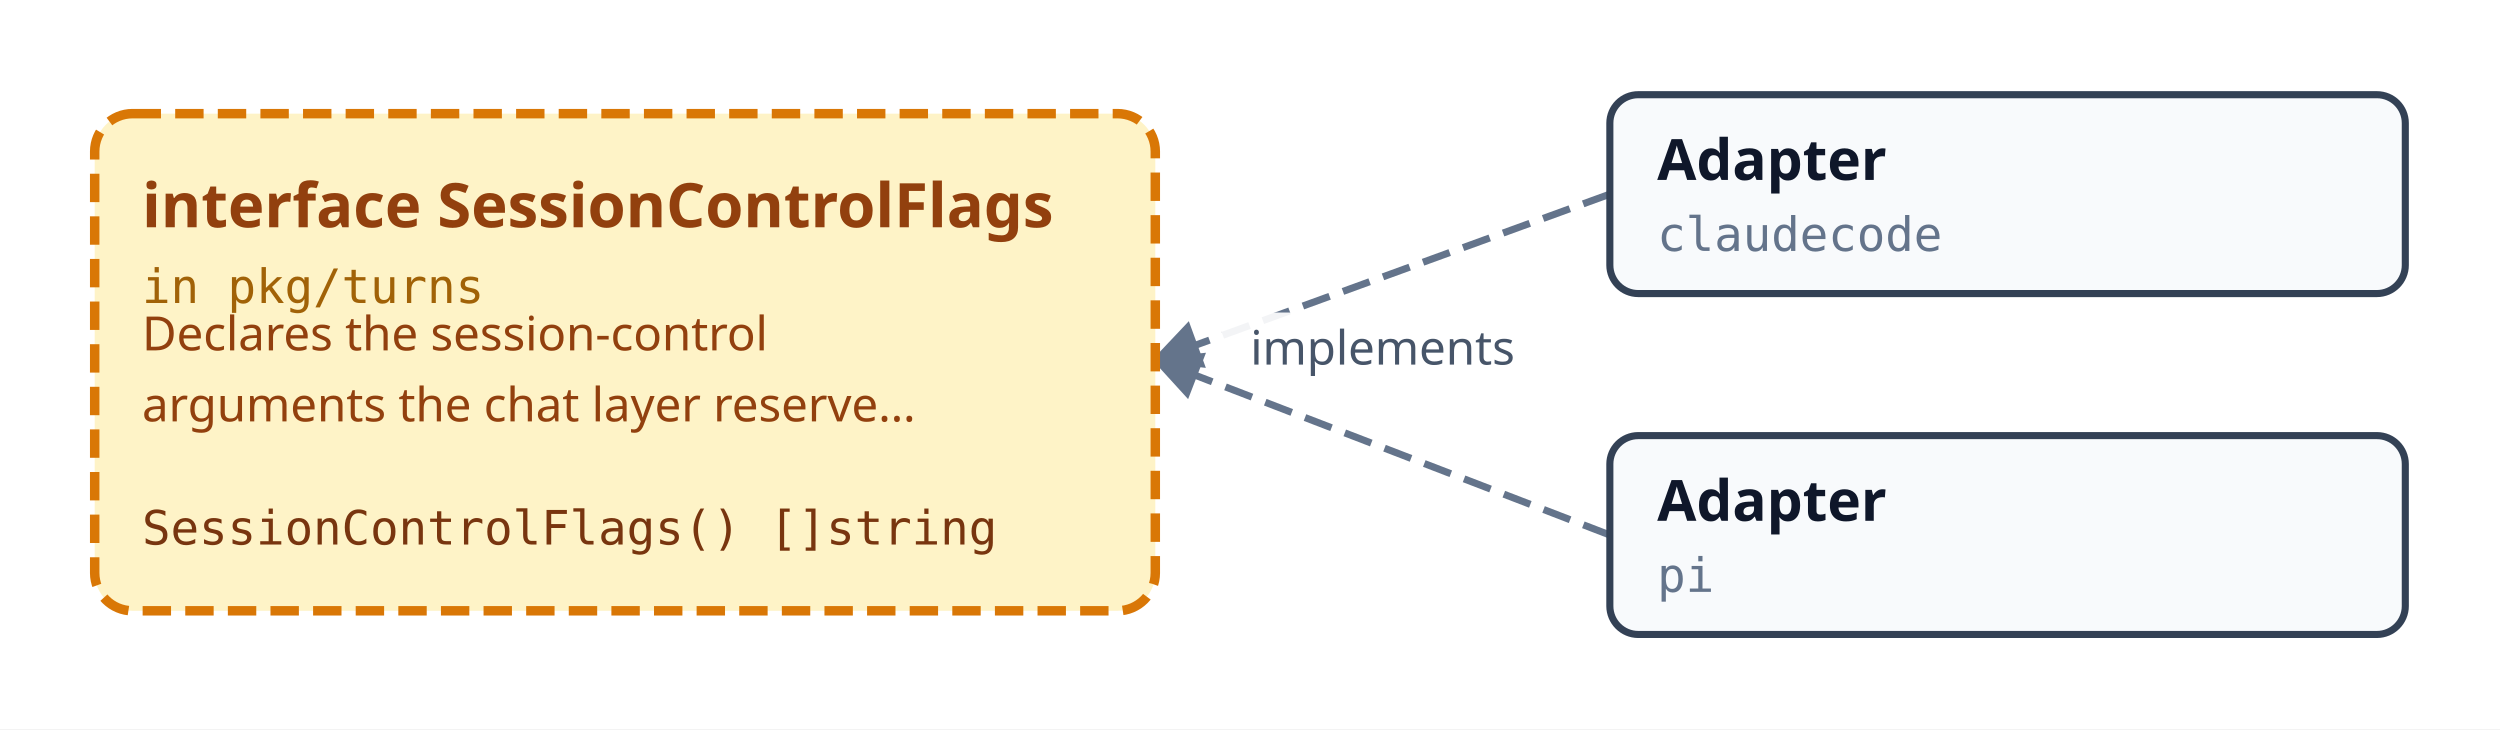
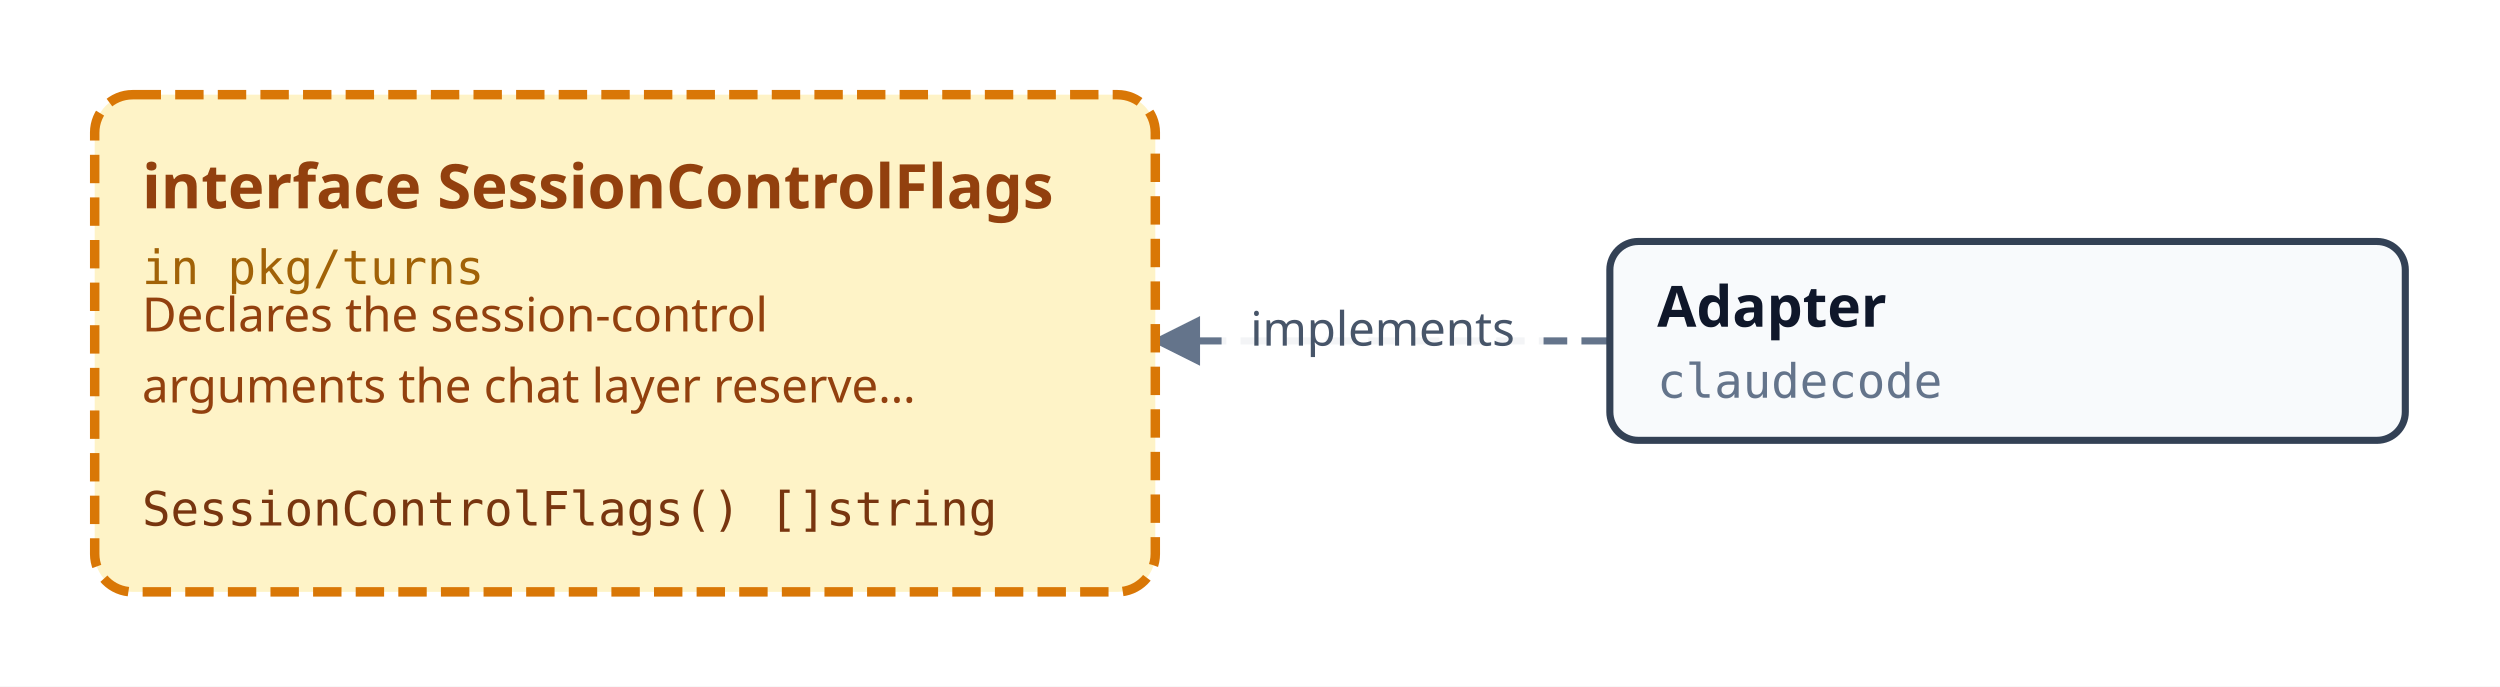
- <svg xmlns="http://www.w3.org/2000/svg" width="528" height="154" viewBox="0 0 528 154" font-family="ui-sans-serif, system-ui, sans-serif">
+ <svg xmlns="http://www.w3.org/2000/svg" width="528" height="145" viewBox="0 0 528 145" font-family="ui-sans-serif, system-ui, sans-serif">
  <defs>
    <marker id="arrow" viewBox="0 0 10 10" refX="9" refY="5" markerWidth="7" markerHeight="7" orient="auto-start-reverse">
      <path d="M0,0 L10,5 L0,10 z" fill="#64748b" />
    </marker>
  </defs>
  <rect width="100%" height="100%" fill="#ffffff" />
-   <line x1="340" y1="41" x2="244" y2="76" stroke="#64748b" stroke-width="1.5" stroke-dasharray="6 3" marker-end="url(#arrow)" />
-   <g transform="translate(340,20)">
+   <line x1="340" y1="72" x2="244" y2="72" stroke="#64748b" stroke-width="1.5" stroke-dasharray="6 3" marker-end="url(#arrow)" />
+   <g transform="translate(340,51)">
    <rect width="168" height="42" rx="6" fill="#f8fafc" stroke="#334155" stroke-width="1.5" />
    <text x="10" y="18" font-size="12" font-weight="700" fill="#0f172a">Adapter</text>
    <text x="10" y="33" font-size="10" font-family="ui-monospace, monospace" fill="#64748b">claudecode</text>
  </g>
-   <line x1="340" y1="113" x2="244" y2="76" stroke="#64748b" stroke-width="1.5" stroke-dasharray="6 3" marker-end="url(#arrow)" />
-   <g transform="translate(340,92)">
-     <rect width="168" height="42" rx="6" fill="#f8fafc" stroke="#334155" stroke-width="1.5" />
-     <text x="10" y="18" font-size="12" font-weight="700" fill="#0f172a">Adapter</text>
-     <text x="10" y="33" font-size="10" font-family="ui-monospace, monospace" fill="#64748b">pi</text>
-   </g>
-   <rect x="258" y="66" width="68" height="15" rx="3" fill="#ffffff" opacity="0.92" />
-   <text x="292" y="77" font-size="10" fill="#475569" text-anchor="middle">implements</text>
-   <g transform="translate(20,24)">
+   <rect x="258" y="62" width="68" height="15" rx="3" fill="#ffffff" opacity="0.92" />
+   <text x="292" y="73" font-size="10" fill="#475569" text-anchor="middle">implements</text>
+   <g transform="translate(20,20)">
    <rect width="224" height="105" rx="8" fill="#fef3c7" stroke="#d97706" stroke-width="2" stroke-dasharray="6 3" />
    <text x="10" y="24" font-size="13" font-weight="700" fill="#92400e">interface SessionControlFlags</text>
    <text x="10" y="40" font-size="10" font-family="ui-monospace, monospace" fill="#a16207">in pkg/turns</text>
    <text x="10" y="50" font-size="10" fill="#92400e">Declares the session-control</text>
    <text x="10" y="65" font-size="10" fill="#92400e">arguments the chat layer reserve…</text>
    <text x="10" y="91" font-size="10" font-family="ui-monospace, monospace" fill="#78350f">SessionControlFlags() []string</text>
  </g>
</svg>
